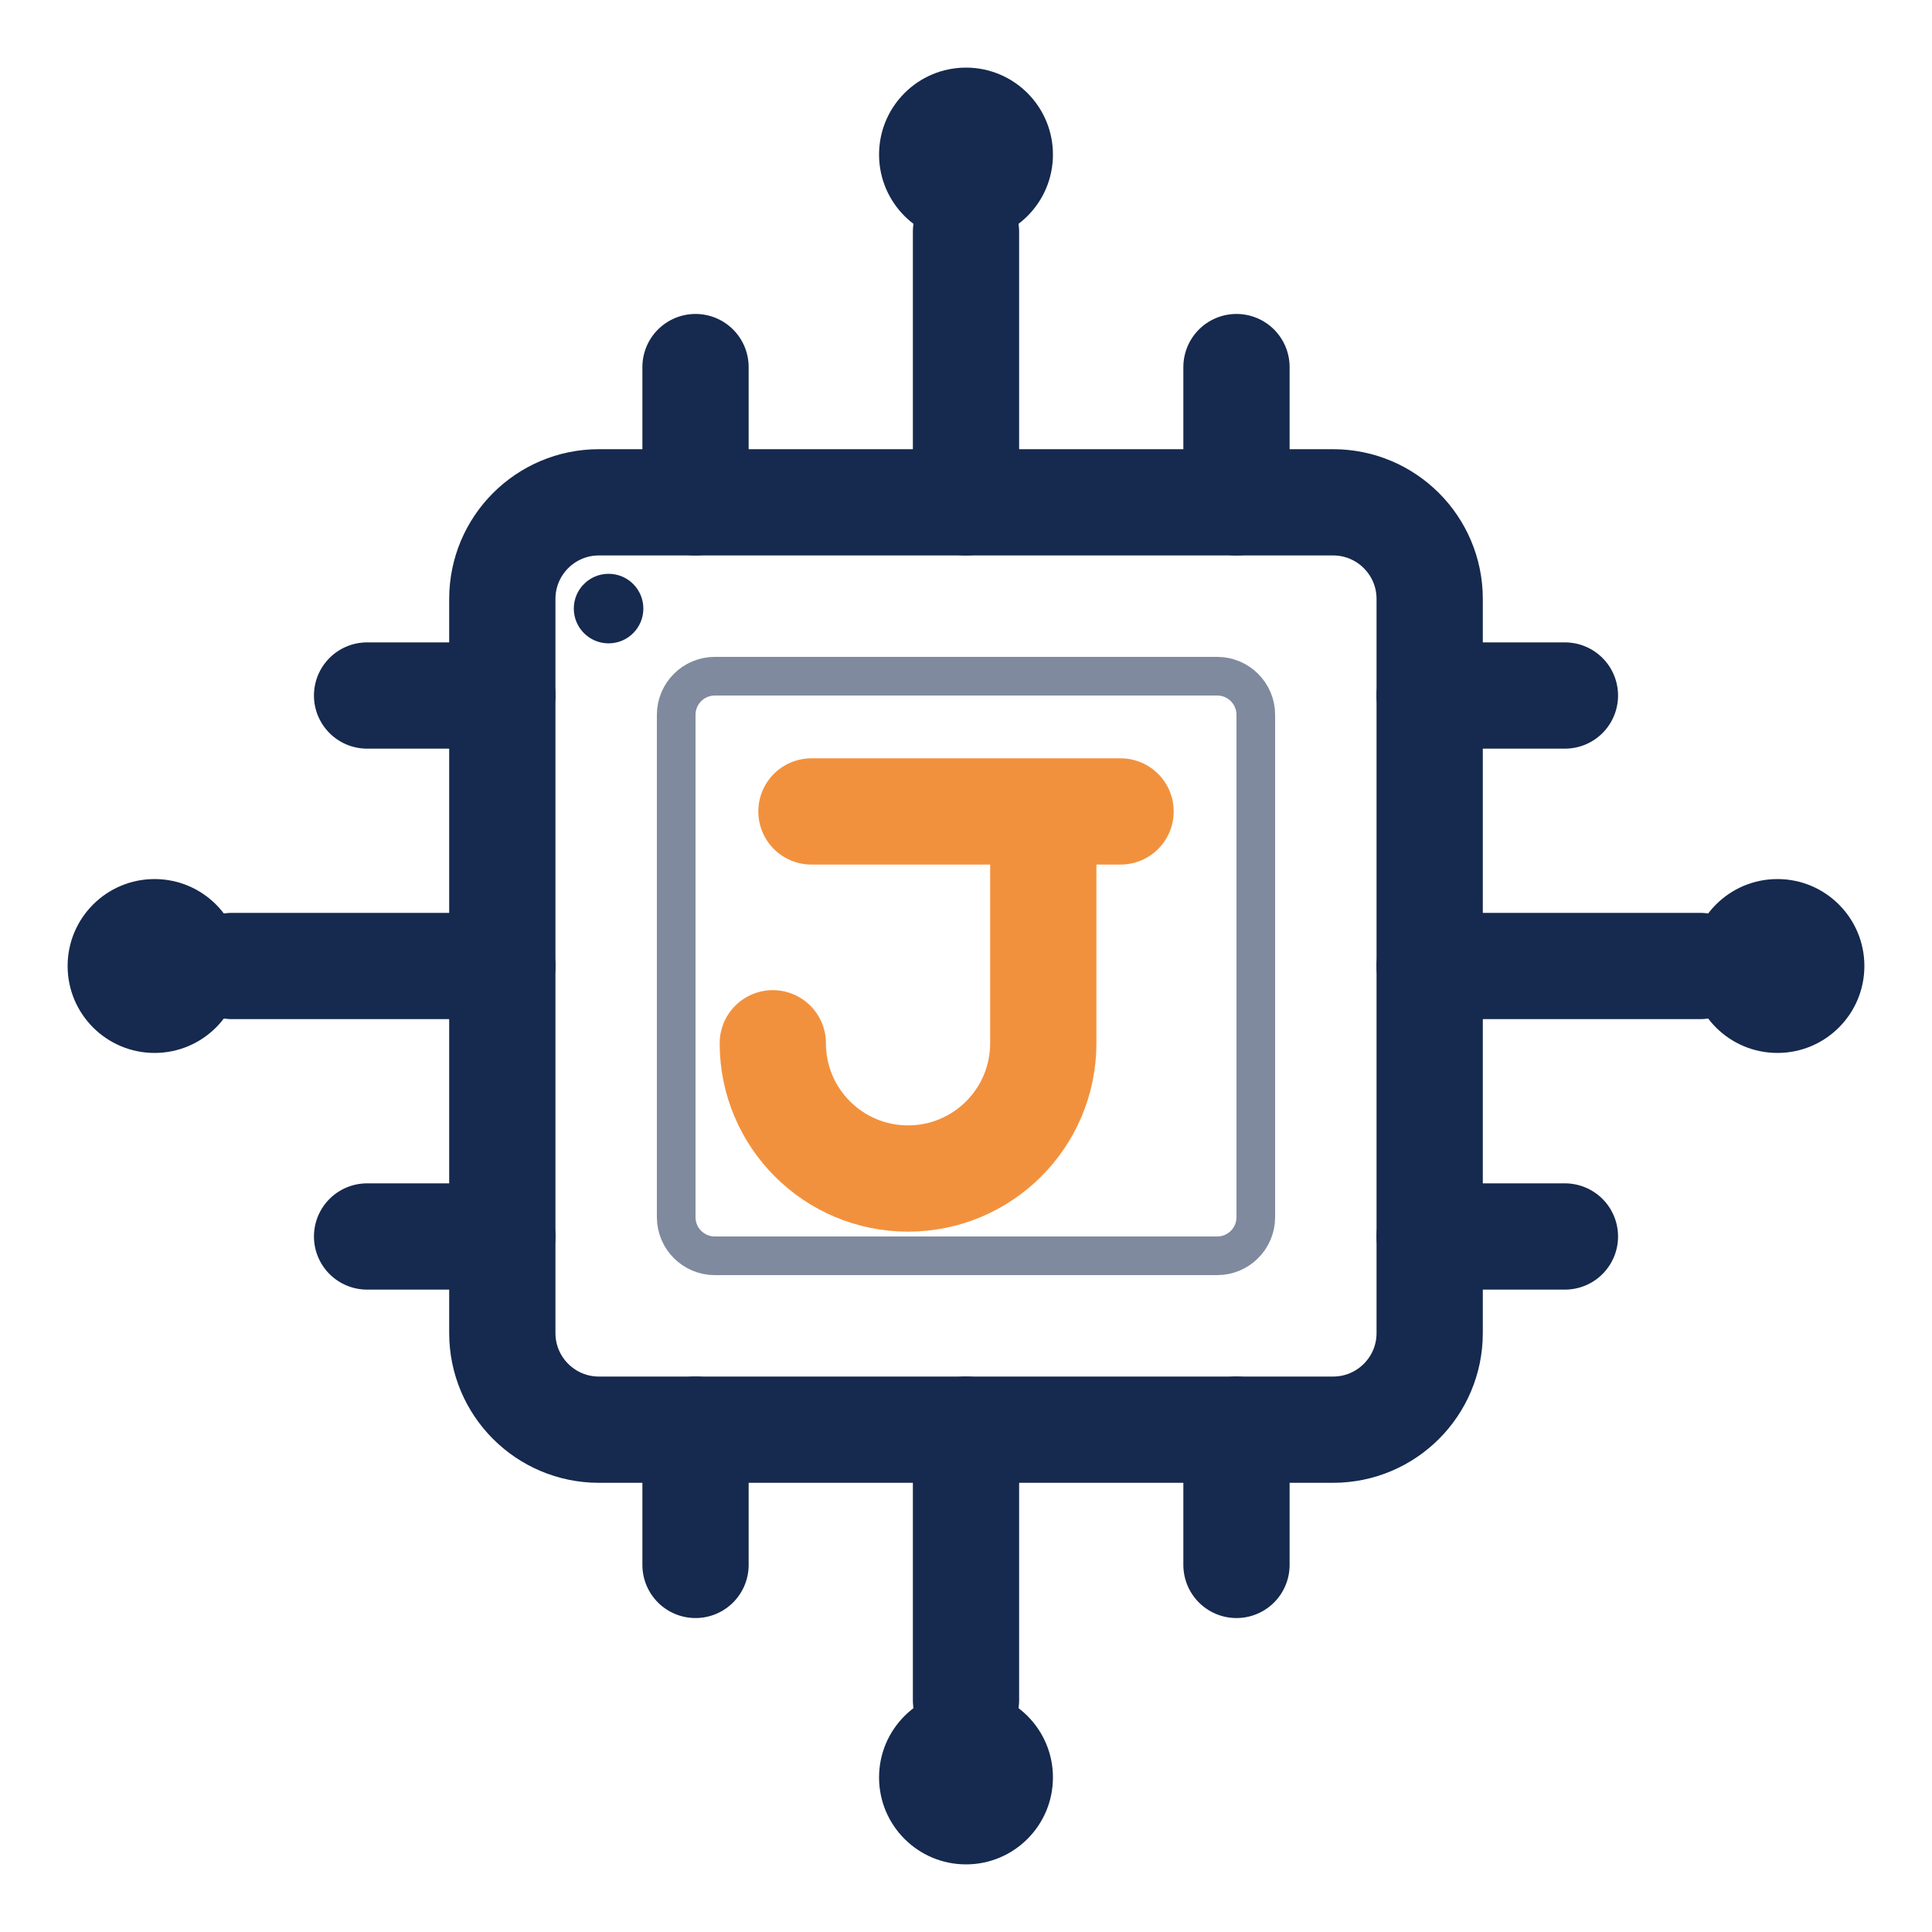
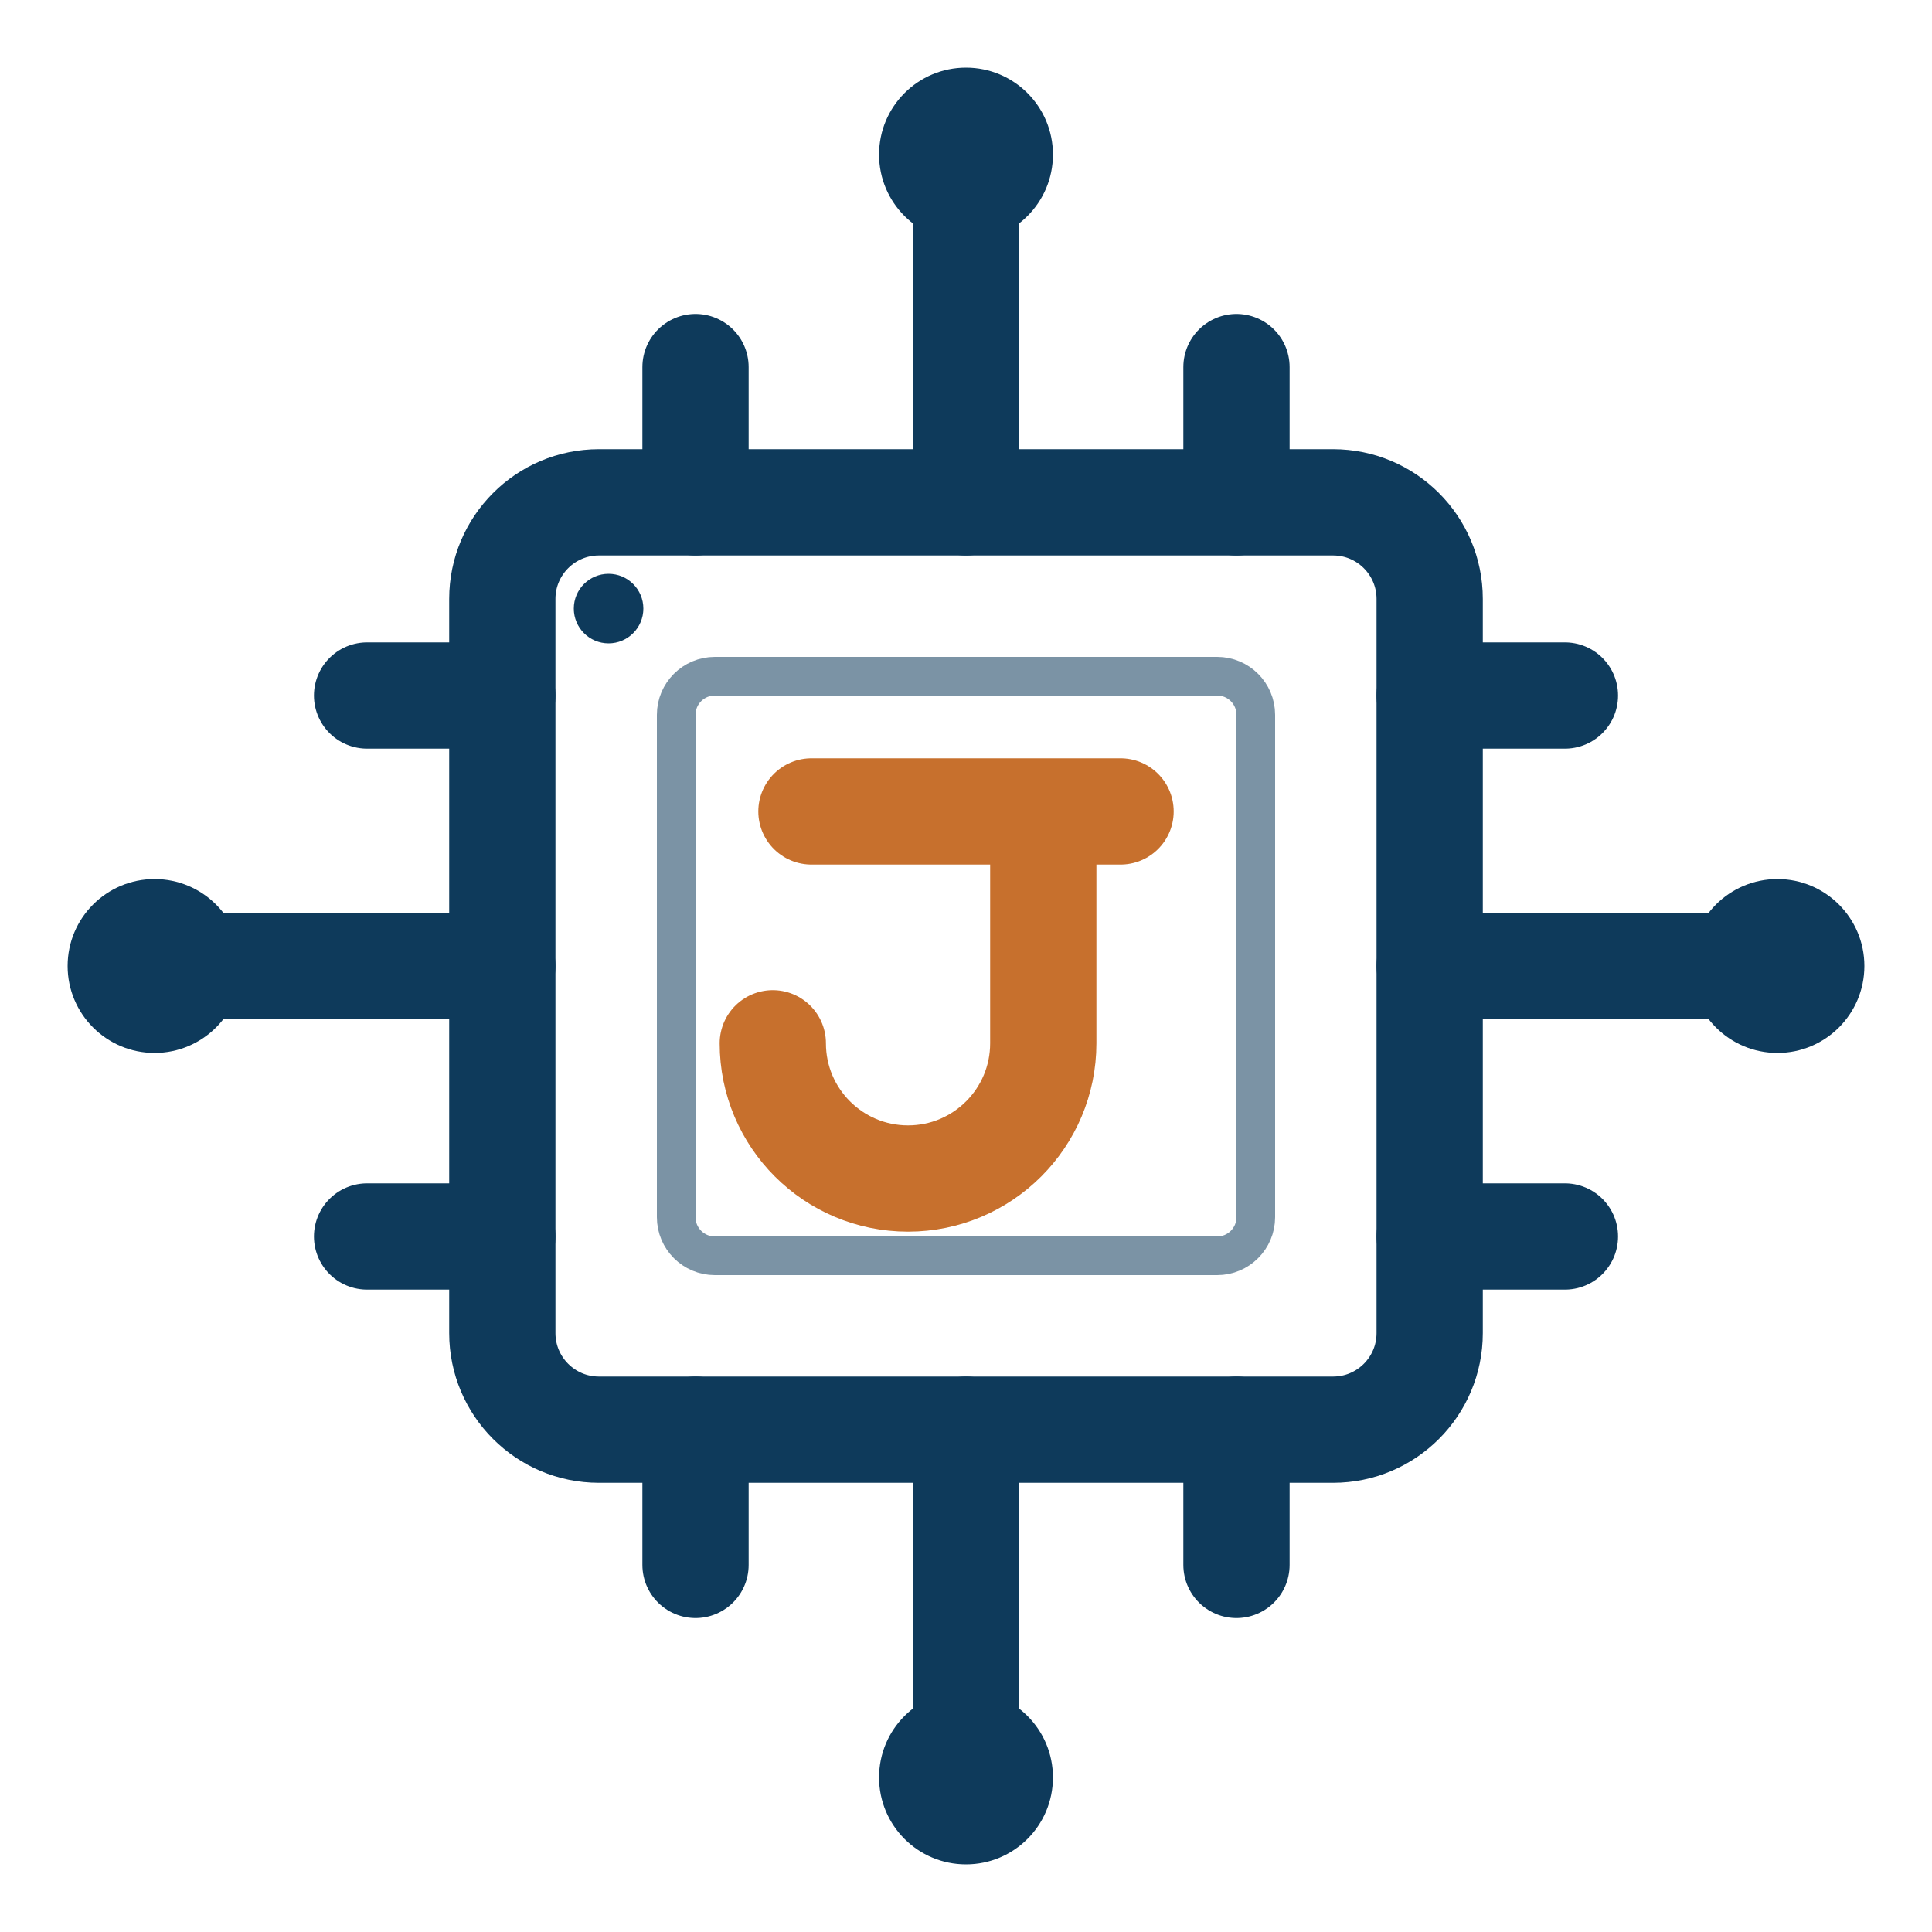
<svg xmlns="http://www.w3.org/2000/svg" viewBox="0 0 100 100">
-   <g fill="none" stroke="#16294E" stroke-width="5.5" stroke-linecap="round" stroke-linejoin="round">
+   <g fill="none" stroke="#0E3A5B" stroke-width="5.5" stroke-linecap="round" stroke-linejoin="round">
    <rect x="26" y="26" width="48" height="48" rx="5" />
    <path d="M36 26V19 M36 74V81 M26 36H19 M74 36H81 M50 26V12 M50 74V88 M26 50H12 M74 50H88 M64 26V19 M64 74V81 M26 64H19 M74 64H81" />
  </g>
-   <g fill="#16294E">
+   <g fill="#0E3A5B">
    <circle cx="50" cy="8" r="4.5" />
    <circle cx="92" cy="50" r="4.5" />
    <circle cx="50" cy="92" r="4.5" />
    <circle cx="8" cy="50" r="4.5" />
  </g>
-   <rect x="35" y="35" width="30" height="30" rx="2" fill="none" stroke="#16294E" stroke-width="2" opacity=".55" />
-   <circle cx="31.5" cy="31.5" r="1.8" fill="#16294E" />
-   <path d="M42 42h16M54 42v12a7 7 0 0 1-14 0" fill="none" stroke="#F2913D" stroke-width="5.5" stroke-linecap="round" stroke-linejoin="round" />
+   <rect x="35" y="35" width="30" height="30" rx="2" fill="none" stroke="#0E3A5B" stroke-width="2" opacity=".55" />
+   <circle cx="31.5" cy="31.5" r="1.8" fill="#0E3A5B" />
+   <path d="M42 42h16M54 42v12a7 7 0 0 1-14 0" fill="none" stroke="#C7702D" stroke-width="5.5" stroke-linecap="round" stroke-linejoin="round" />
</svg>
